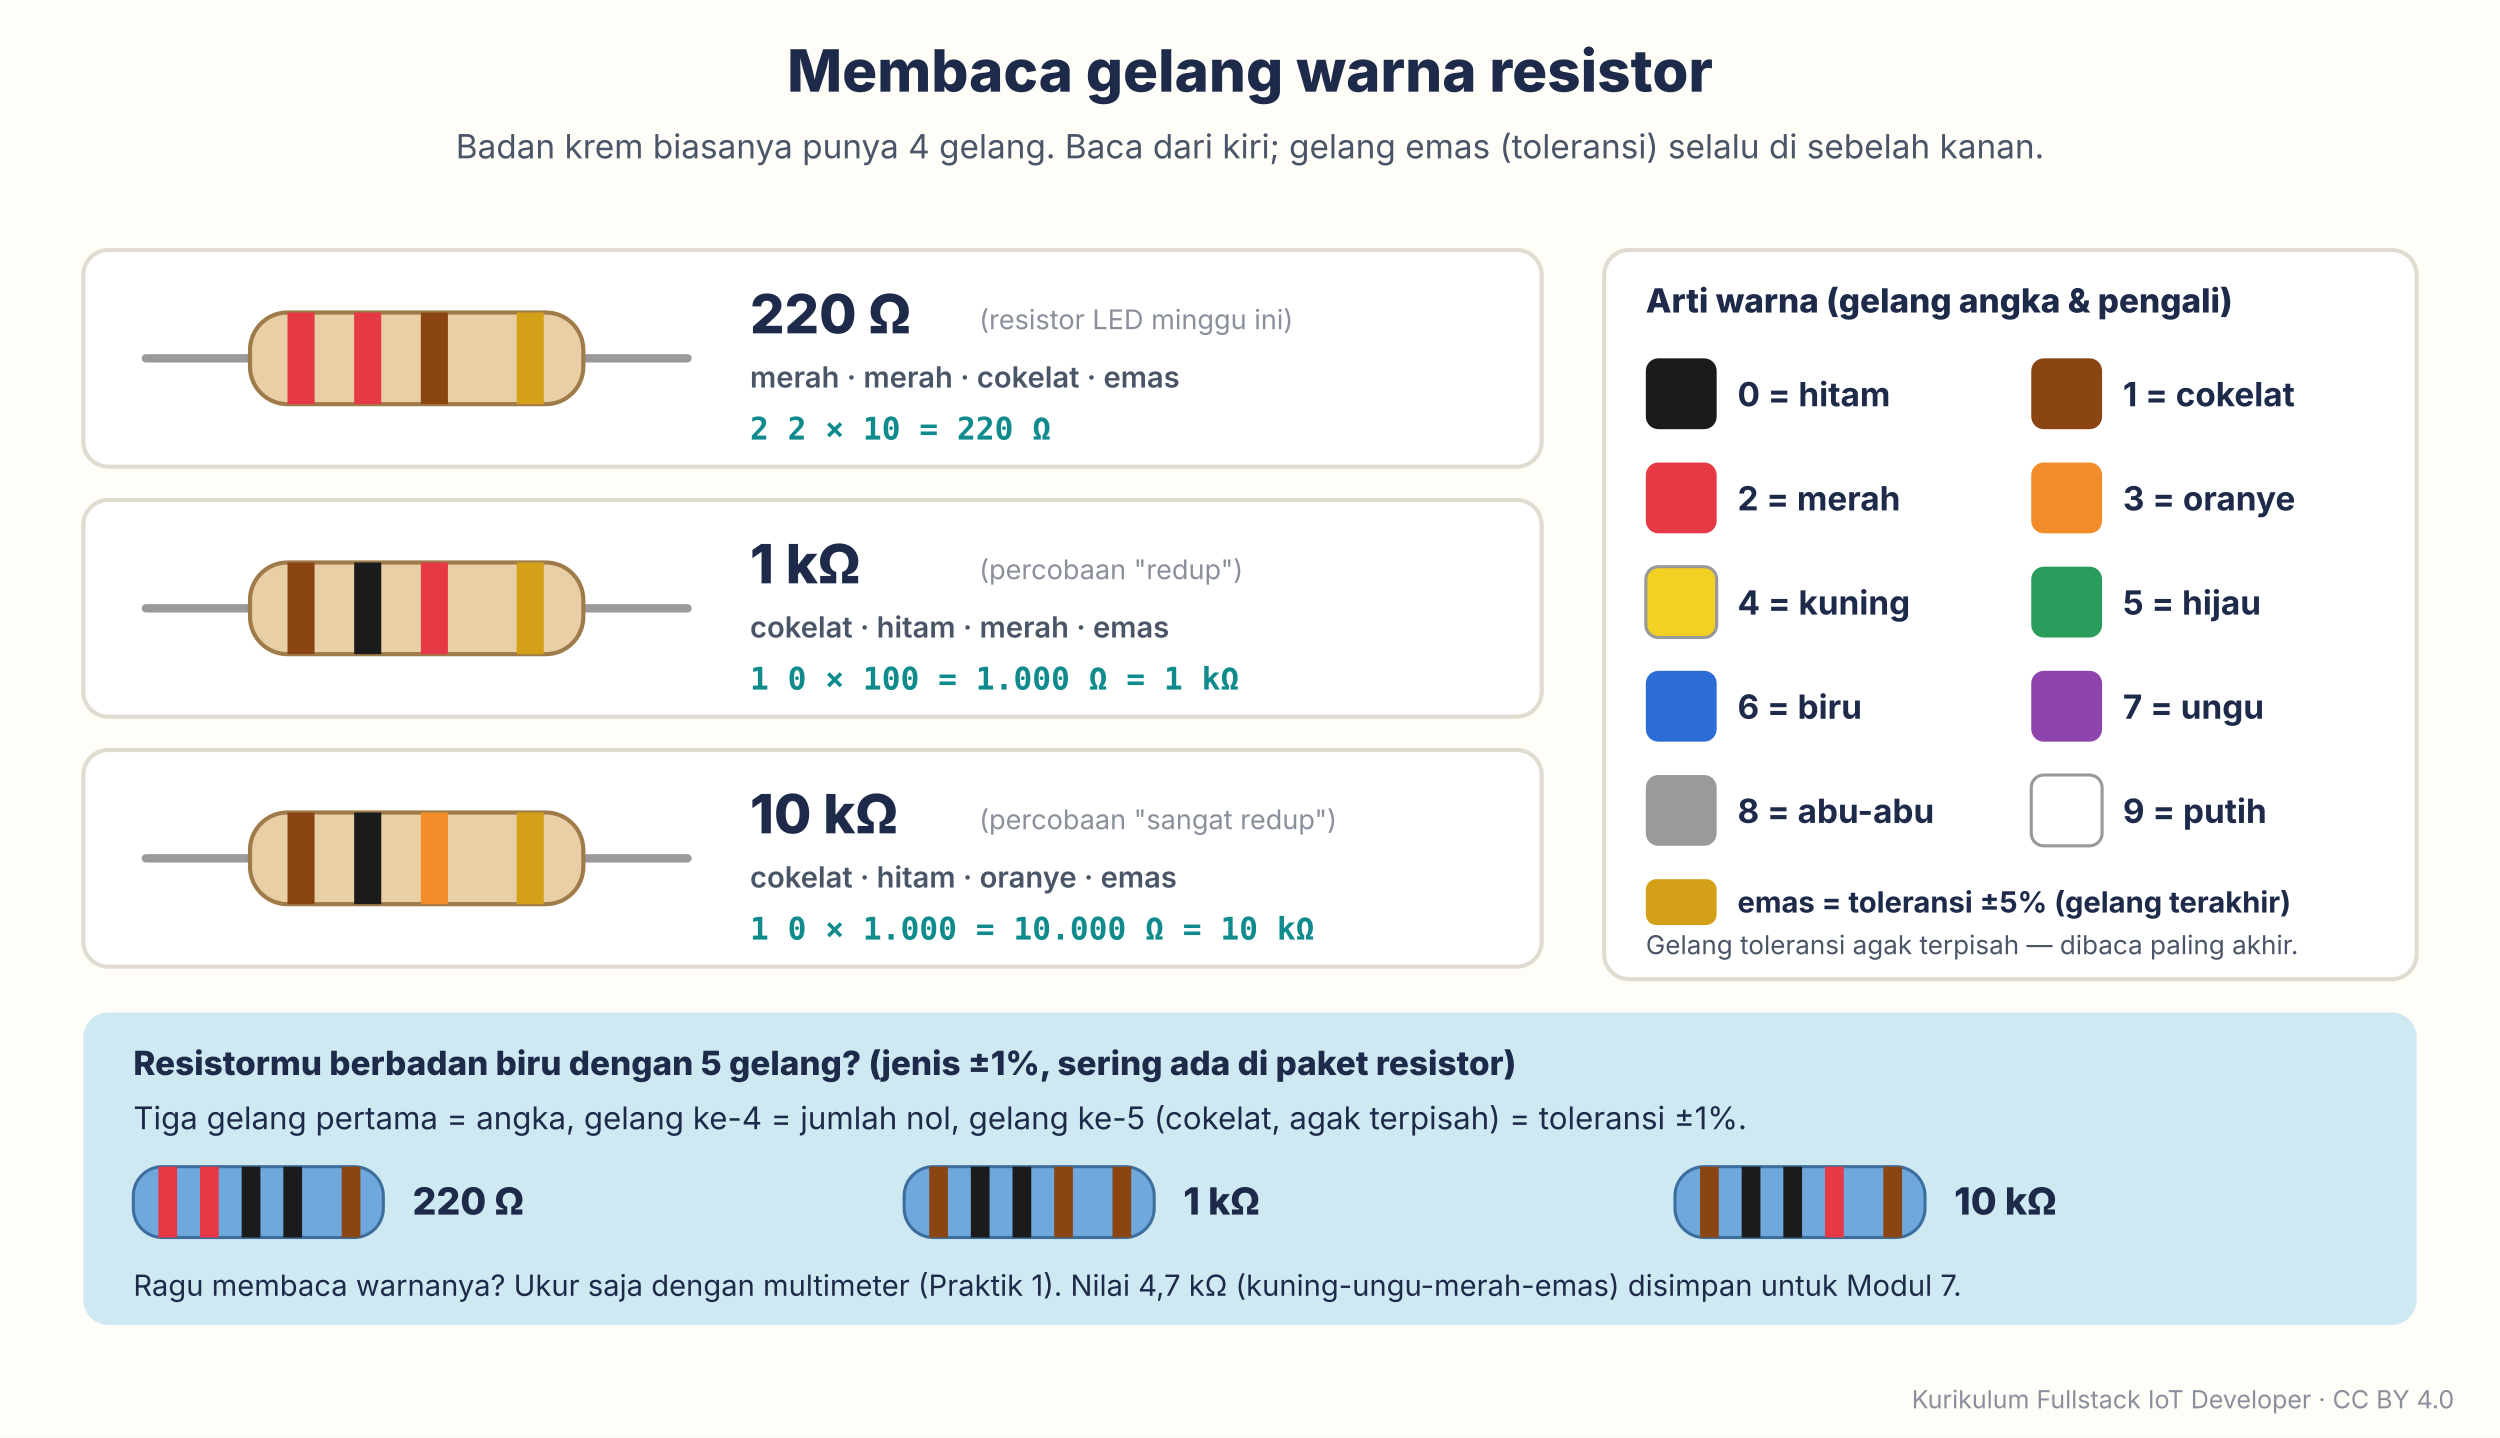
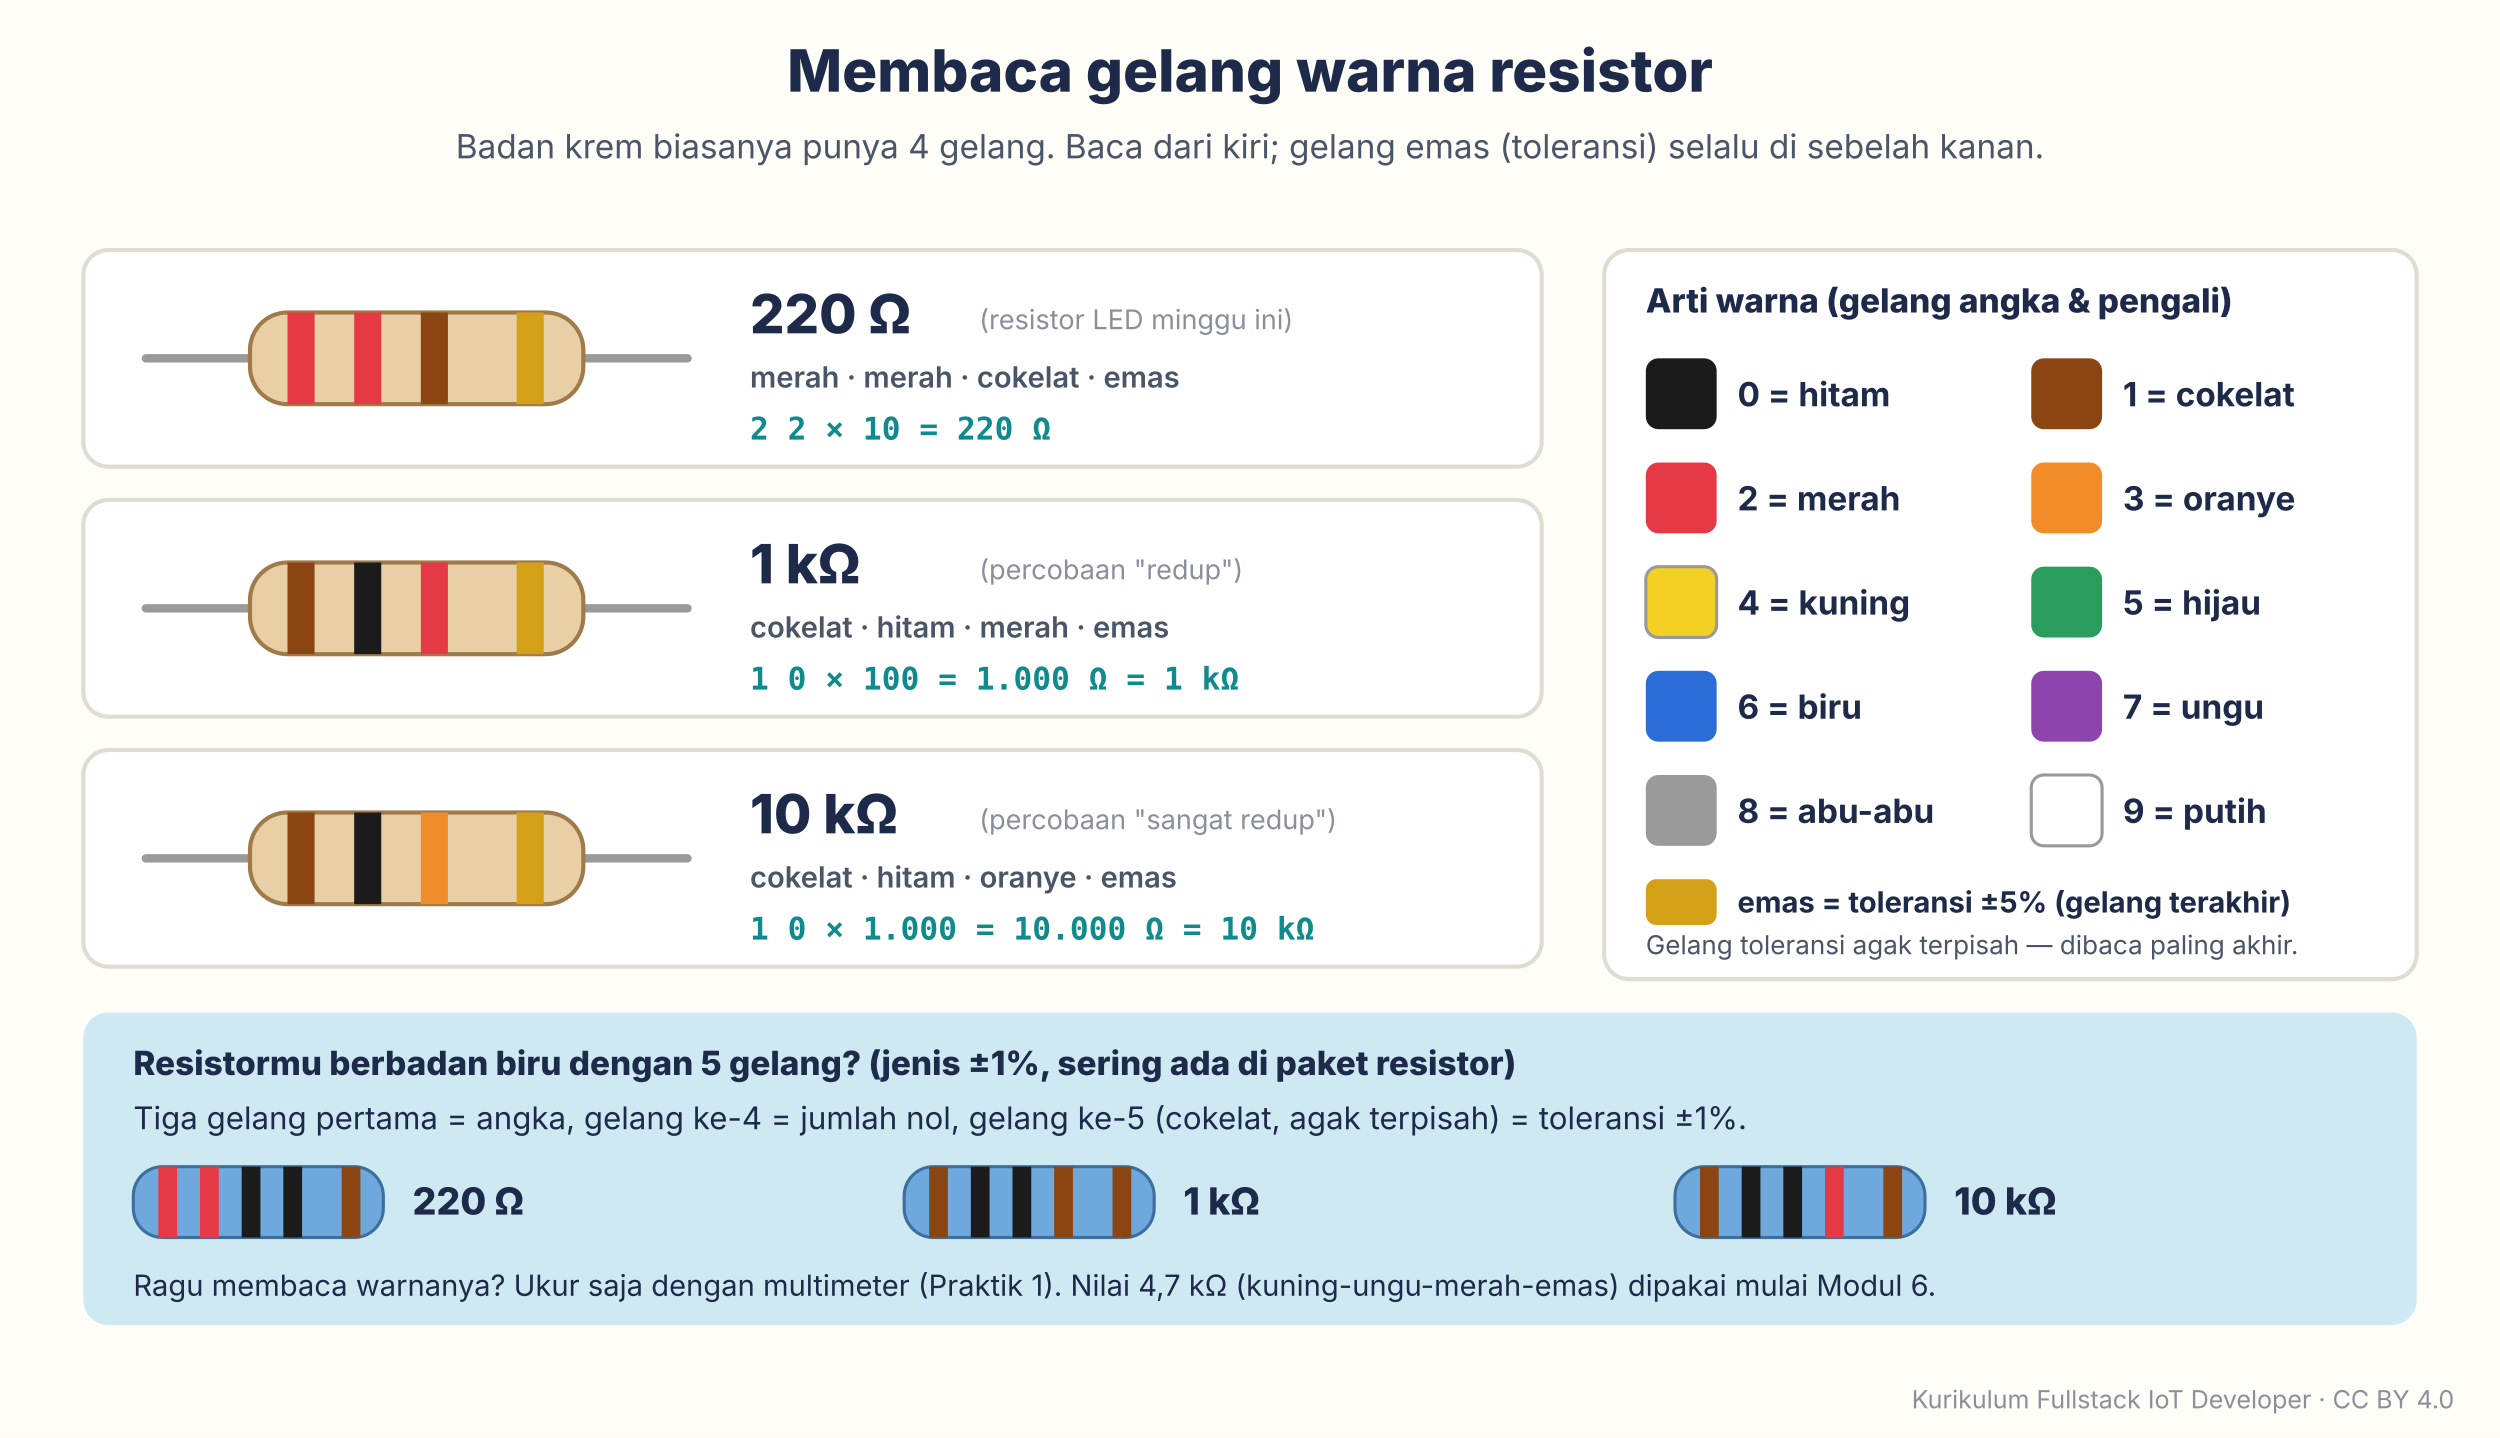
<svg xmlns="http://www.w3.org/2000/svg" width="1200" height="690" viewBox="0 0 1200 690" font-family="Inter, 'DejaVu Sans', Arial, sans-serif">
  <rect width="1200" height="690" fill="#fffdf7" />
  <text x="600.0" y="44.0" font-size="28" font-weight="800" fill="#1e2a4a" text-anchor="middle">Membaca gelang warna resistor</text>
  <text x="600.0" y="76.0" font-size="16" font-weight="400" fill="#4a5568" text-anchor="middle">Badan krem biasanya punya 4 gelang. Baca dari kiri; gelang emas (toleransi) selalu di sebelah kanan.</text>
  <rect x="40.0" y="120.0" width="700.0" height="104.0" rx="12" fill="#ffffff" stroke="#e0dcd2" stroke-width="2" />
  <line x1="70.0" y1="172.0" x2="330.0" y2="172.0" stroke="#9a9a9a" stroke-width="4" stroke-linecap="round" />
  <rect x="120.0" y="150.0" width="160.0" height="44.0" rx="18" fill="#e9cfa6" stroke="#a07b4a" stroke-width="2" />
  <rect x="138.0" y="150.0" width="13.0" height="44.0" rx="0" fill="#e63946" />
  <rect x="170.0" y="150.0" width="13.0" height="44.0" rx="0" fill="#e63946" />
  <rect x="202.0" y="150.0" width="13.0" height="44.0" rx="0" fill="#8b4513" />
  <rect x="248.0" y="150.0" width="13.0" height="44.0" rx="0" fill="#d4a017" />
  <text x="360.0" y="160.0" font-size="26" font-weight="800" fill="#1e2a4a" text-anchor="start">220 Ω</text>
  <text x="470.0" y="158.0" font-size="13" font-weight="400" fill="#8a8f9c" text-anchor="start">(resistor LED minggu ini)</text>
  <text x="360.0" y="186.0" font-size="14" font-weight="600" fill="#4a5568" text-anchor="start">merah · merah · cokelat · emas</text>
  <text x="360.0" y="211.0" font-size="15" font-weight="800" fill="#0f8b8d" text-anchor="start" font-family="'DejaVu Sans Mono', Consolas, monospace">2  2  × 10 = 220 Ω</text>
  <rect x="40.0" y="240.0" width="700.0" height="104.0" rx="12" fill="#ffffff" stroke="#e0dcd2" stroke-width="2" />
  <line x1="70.0" y1="292.0" x2="330.0" y2="292.0" stroke="#9a9a9a" stroke-width="4" stroke-linecap="round" />
  <rect x="120.0" y="270.0" width="160.0" height="44.0" rx="18" fill="#e9cfa6" stroke="#a07b4a" stroke-width="2" />
  <rect x="138.0" y="270.0" width="13.0" height="44.0" rx="0" fill="#8b4513" />
  <rect x="170.0" y="270.0" width="13.0" height="44.0" rx="0" fill="#1b1b1b" />
  <rect x="202.0" y="270.0" width="13.0" height="44.0" rx="0" fill="#e63946" />
  <rect x="248.0" y="270.0" width="13.0" height="44.0" rx="0" fill="#d4a017" />
  <text x="360.0" y="280.0" font-size="26" font-weight="800" fill="#1e2a4a" text-anchor="start">1 kΩ</text>
  <text x="470.0" y="278.0" font-size="13" font-weight="400" fill="#8a8f9c" text-anchor="start">(percobaan "redup")</text>
  <text x="360.0" y="306.0" font-size="14" font-weight="600" fill="#4a5568" text-anchor="start">cokelat · hitam · merah · emas</text>
  <text x="360.0" y="331.0" font-size="15" font-weight="800" fill="#0f8b8d" text-anchor="start" font-family="'DejaVu Sans Mono', Consolas, monospace">1  0  × 100 = 1.000 Ω = 1 kΩ</text>
  <rect x="40.0" y="360.0" width="700.0" height="104.0" rx="12" fill="#ffffff" stroke="#e0dcd2" stroke-width="2" />
  <line x1="70.0" y1="412.0" x2="330.0" y2="412.0" stroke="#9a9a9a" stroke-width="4" stroke-linecap="round" />
  <rect x="120.0" y="390.0" width="160.0" height="44.0" rx="18" fill="#e9cfa6" stroke="#a07b4a" stroke-width="2" />
  <rect x="138.0" y="390.0" width="13.0" height="44.0" rx="0" fill="#8b4513" />
  <rect x="170.0" y="390.0" width="13.0" height="44.0" rx="0" fill="#1b1b1b" />
  <rect x="202.0" y="390.0" width="13.0" height="44.0" rx="0" fill="#f28c28" />
  <rect x="248.0" y="390.0" width="13.0" height="44.0" rx="0" fill="#d4a017" />
  <text x="360.0" y="400.0" font-size="26" font-weight="800" fill="#1e2a4a" text-anchor="start">10 kΩ</text>
  <text x="470.0" y="398.0" font-size="13" font-weight="400" fill="#8a8f9c" text-anchor="start">(percobaan "sangat redup")</text>
  <text x="360.0" y="426.0" font-size="14" font-weight="600" fill="#4a5568" text-anchor="start">cokelat · hitam · oranye · emas</text>
  <text x="360.0" y="451.0" font-size="15" font-weight="800" fill="#0f8b8d" text-anchor="start" font-family="'DejaVu Sans Mono', Consolas, monospace">1  0  × 1.000 = 10.000 Ω = 10 kΩ</text>
  <rect x="770.0" y="120.0" width="390.0" height="350.0" rx="12" fill="#ffffff" stroke="#e0dcd2" stroke-width="2" />
  <text x="790.0" y="150.0" font-size="16" font-weight="800" fill="#1e2a4a" text-anchor="start">Arti warna (gelang angka &amp; pengali)</text>
  <rect x="790.0" y="172.0" width="34.0" height="34.0" rx="6" fill="#1b1b1b" />
  <text x="834.0" y="195.0" font-size="16" font-weight="700" fill="#1e2a4a" text-anchor="start">0 = hitam</text>
  <rect x="975.0" y="172.0" width="34.0" height="34.0" rx="6" fill="#8b4513" />
  <text x="1019.0" y="195.0" font-size="16" font-weight="700" fill="#1e2a4a" text-anchor="start">1 = cokelat</text>
  <rect x="790.0" y="222.0" width="34.0" height="34.0" rx="6" fill="#e63946" />
  <text x="834.0" y="245.0" font-size="16" font-weight="700" fill="#1e2a4a" text-anchor="start">2 = merah</text>
  <rect x="975.0" y="222.0" width="34.0" height="34.0" rx="6" fill="#f28c28" />
  <text x="1019.0" y="245.0" font-size="16" font-weight="700" fill="#1e2a4a" text-anchor="start">3 = oranye</text>
  <rect x="790.0" y="272.0" width="34.0" height="34.0" rx="6" fill="#f2d024" stroke="#999" stroke-width="1.5" />
  <text x="834.0" y="295.0" font-size="16" font-weight="700" fill="#1e2a4a" text-anchor="start">4 = kuning</text>
  <rect x="975.0" y="272.0" width="34.0" height="34.0" rx="6" fill="#2a9d5c" />
  <text x="1019.0" y="295.0" font-size="16" font-weight="700" fill="#1e2a4a" text-anchor="start">5 = hijau</text>
  <rect x="790.0" y="322.0" width="34.0" height="34.0" rx="6" fill="#2b6cd6" />
  <text x="834.0" y="345.0" font-size="16" font-weight="700" fill="#1e2a4a" text-anchor="start">6 = biru</text>
  <rect x="975.0" y="322.0" width="34.0" height="34.0" rx="6" fill="#8e44ad" />
  <text x="1019.0" y="345.0" font-size="16" font-weight="700" fill="#1e2a4a" text-anchor="start">7 = ungu</text>
  <rect x="790.0" y="372.0" width="34.0" height="34.0" rx="6" fill="#9a9a9a" />
  <text x="834.0" y="395.0" font-size="16" font-weight="700" fill="#1e2a4a" text-anchor="start">8 = abu-abu</text>
  <rect x="975.0" y="372.0" width="34.0" height="34.0" rx="6" fill="#ffffff" stroke="#999" stroke-width="1.5" />
  <text x="1019.0" y="395.0" font-size="16" font-weight="700" fill="#1e2a4a" text-anchor="start">9 = putih</text>
  <rect x="790.0" y="422.0" width="34.0" height="22.0" rx="5" fill="#d4a017" />
  <text x="834.0" y="438.0" font-size="14" font-weight="700" fill="#1e2a4a" text-anchor="start">emas = toleransi ±5% (gelang terakhir)</text>
  <text x="790.0" y="458.0" font-size="12.5" font-weight="400" fill="#4a5568" text-anchor="start">Gelang toleransi agak terpisah — dibaca paling akhir.</text>
  <rect x="40.0" y="486.0" width="1120.0" height="150.0" rx="12" fill="#cfe9f3" />
  <text x="64.0" y="516.0" font-size="16" font-weight="800" fill="#1e2a4a" text-anchor="start">Resistormu berbadan biru dengan 5 gelang? (jenis ±1%, sering ada di paket resistor)</text>
  <text x="64.0" y="542.0" font-size="15" font-weight="400" fill="#1e2a4a" text-anchor="start">Tiga gelang pertama = angka, gelang ke-4 = jumlah nol, gelang ke-5 (cokelat, agak terpisah) = toleransi ±1%.</text>
  <rect x="64.0" y="560.0" width="120.0" height="34.0" rx="14" fill="#6fa8dc" stroke="#3d6f9e" stroke-width="1.5" />
  <rect x="76.0" y="560.0" width="9.0" height="34.0" rx="0" fill="#e63946" />
  <rect x="96.0" y="560.0" width="9.0" height="34.0" rx="0" fill="#e63946" />
  <rect x="116.0" y="560.0" width="9.0" height="34.0" rx="0" fill="#1b1b1b" />
  <rect x="136.0" y="560.0" width="9.0" height="34.0" rx="0" fill="#1b1b1b" />
  <rect x="164.0" y="560.0" width="9.0" height="34.0" rx="0" fill="#8b4513" />
  <text x="198.0" y="583.0" font-size="18" font-weight="800" fill="#1e2a4a" text-anchor="start">220 Ω</text>
  <rect x="434.0" y="560.0" width="120.0" height="34.0" rx="14" fill="#6fa8dc" stroke="#3d6f9e" stroke-width="1.5" />
  <rect x="446.0" y="560.0" width="9.0" height="34.0" rx="0" fill="#8b4513" />
  <rect x="466.0" y="560.0" width="9.0" height="34.0" rx="0" fill="#1b1b1b" />
  <rect x="486.0" y="560.0" width="9.0" height="34.0" rx="0" fill="#1b1b1b" />
  <rect x="506.0" y="560.0" width="9.0" height="34.0" rx="0" fill="#8b4513" />
  <rect x="534.0" y="560.0" width="9.0" height="34.0" rx="0" fill="#8b4513" />
  <text x="568.0" y="583.0" font-size="18" font-weight="800" fill="#1e2a4a" text-anchor="start">1 kΩ</text>
  <rect x="804.0" y="560.0" width="120.0" height="34.0" rx="14" fill="#6fa8dc" stroke="#3d6f9e" stroke-width="1.5" />
  <rect x="816.0" y="560.0" width="9.0" height="34.0" rx="0" fill="#8b4513" />
  <rect x="836.0" y="560.0" width="9.0" height="34.0" rx="0" fill="#1b1b1b" />
  <rect x="856.0" y="560.0" width="9.0" height="34.0" rx="0" fill="#1b1b1b" />
  <rect x="876.0" y="560.0" width="9.0" height="34.0" rx="0" fill="#e63946" />
  <rect x="904.0" y="560.0" width="9.0" height="34.0" rx="0" fill="#8b4513" />
  <text x="938.0" y="583.0" font-size="18" font-weight="800" fill="#1e2a4a" text-anchor="start">10 kΩ</text>
-   <text x="64.0" y="622.0" font-size="14" font-weight="400" fill="#1e2a4a" text-anchor="start">Ragu membaca warnanya? Ukur saja dengan multimeter (Praktik 1). Nilai 4,7 kΩ (kuning-ungu-merah-emas) disimpan untuk Modul 7.</text>
+   <text x="64.0" y="622.0" font-size="14" font-weight="400" fill="#1e2a4a" text-anchor="start">Ragu membaca warnanya? Ukur saja dengan multimeter (Praktik 1). Nilai 4,7 kΩ (kuning-ungu-merah-emas) dipakai mulai Modul 6.</text>
  <text x="1178.0" y="676.0" font-size="12" font-weight="400" fill="#8a8f9c" text-anchor="end">Kurikulum Fullstack IoT Developer · CC BY 4.0</text>
</svg>
